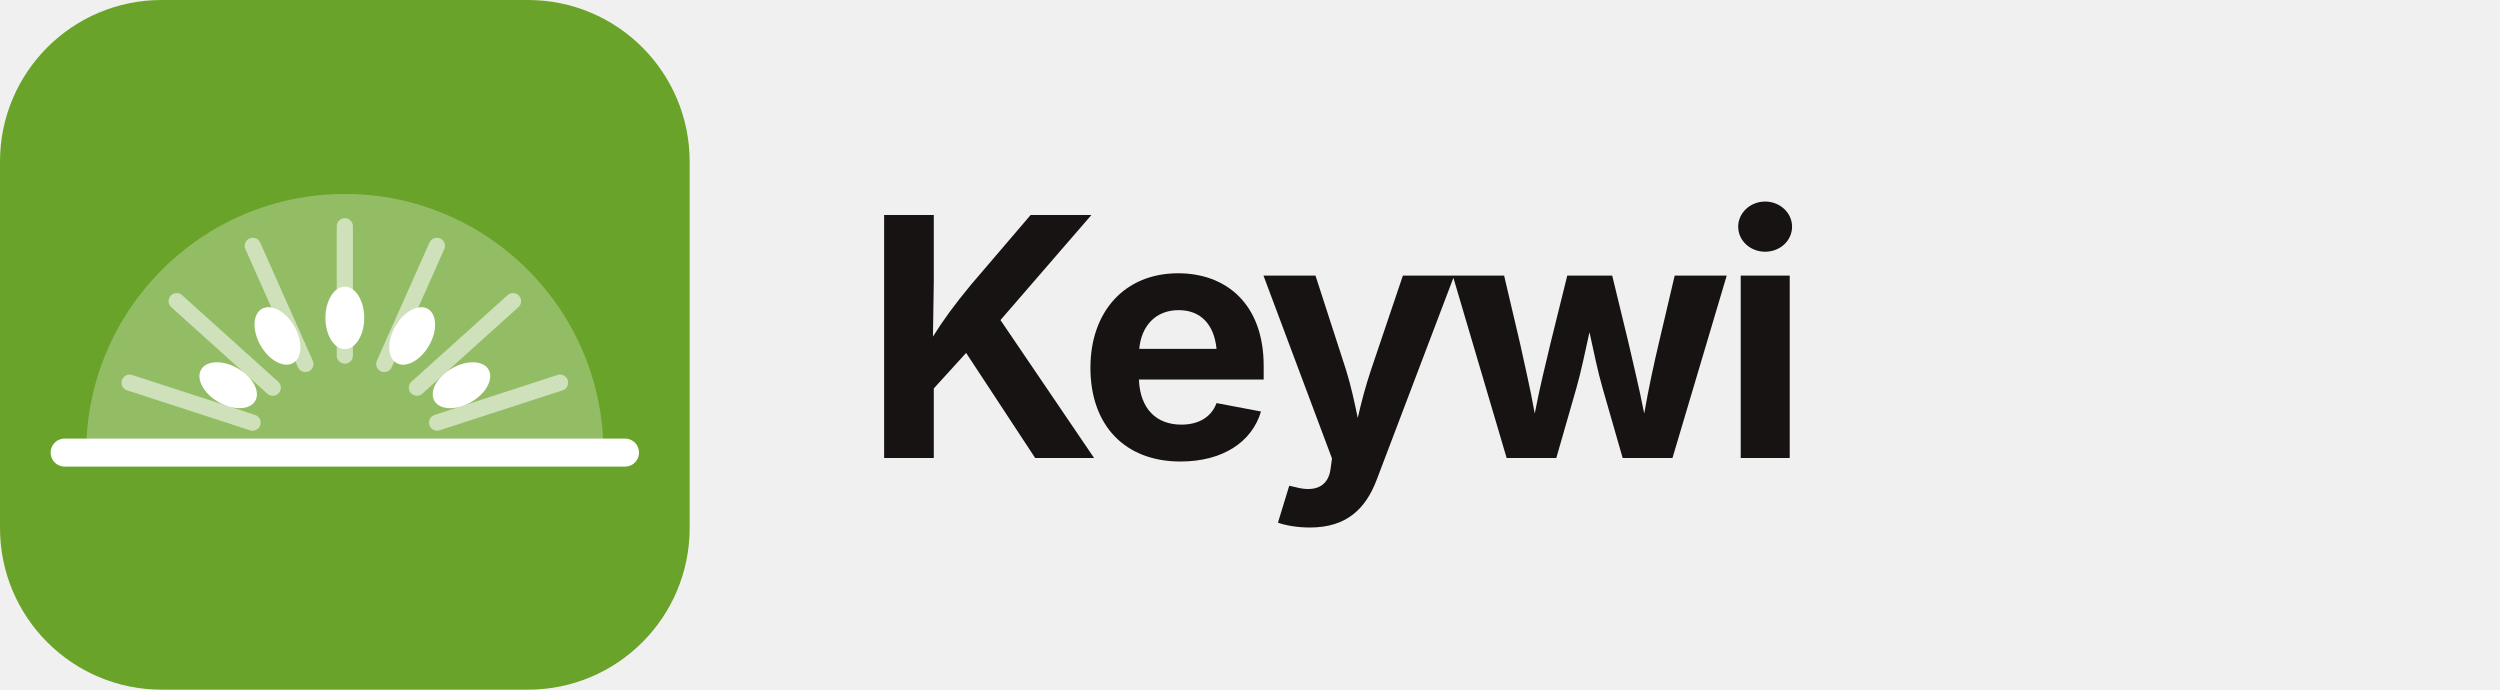
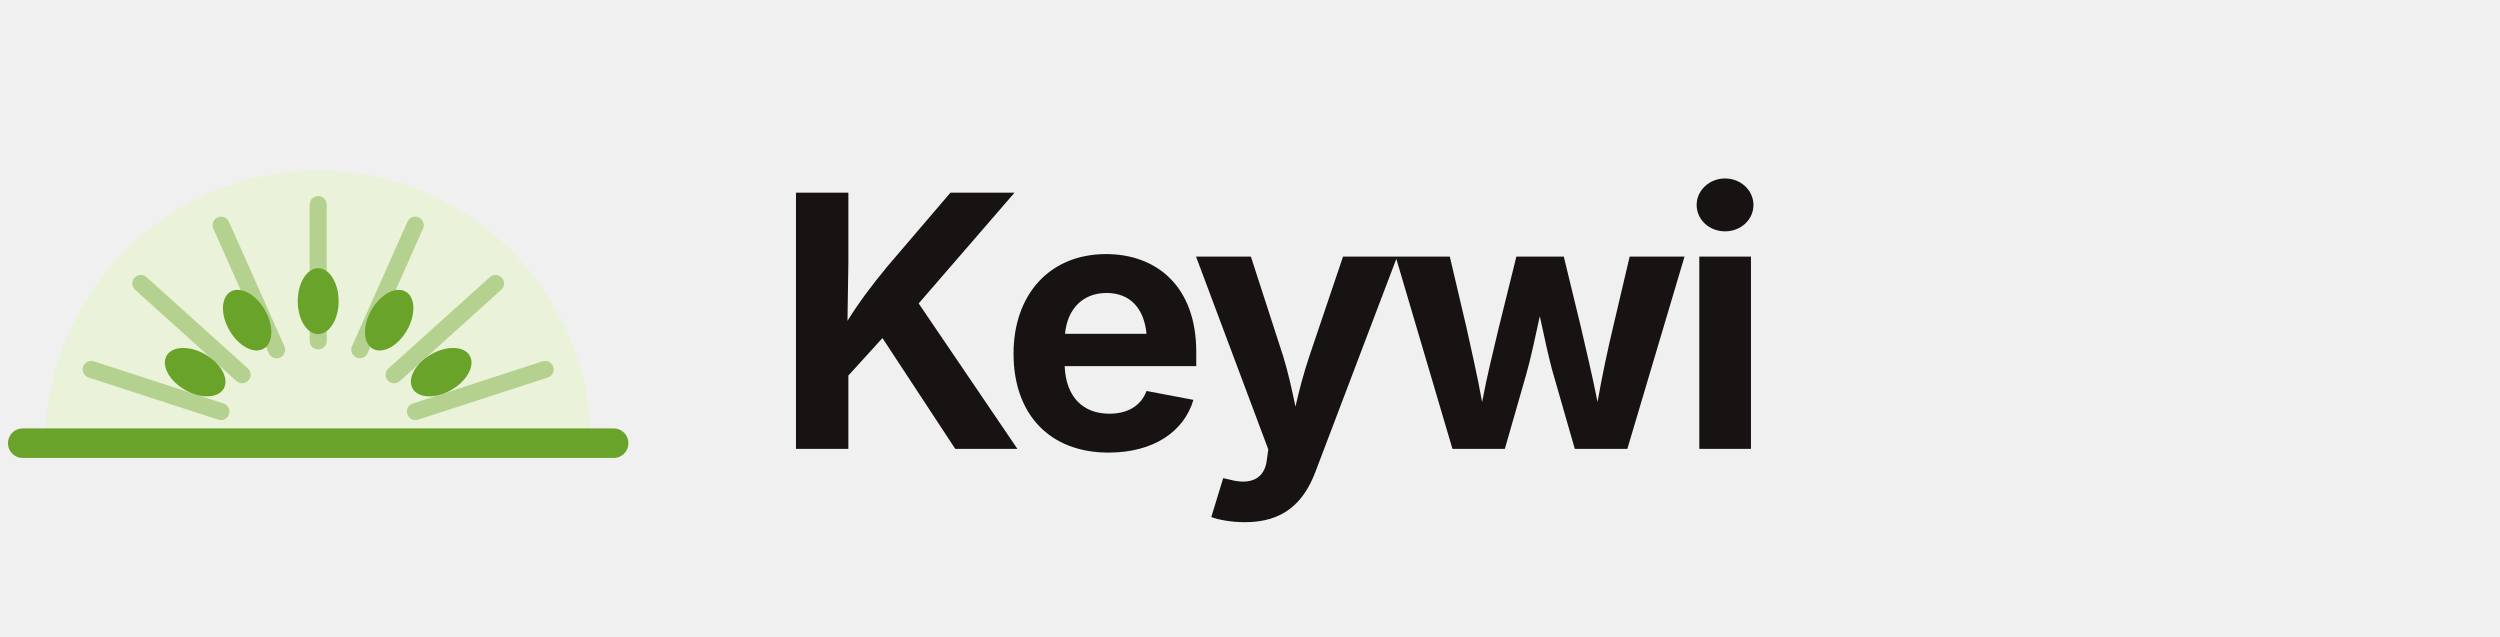
- <svg xmlns="http://www.w3.org/2000/svg" viewBox="0 0 232 64" width="232" height="64" role="img" aria-label="Keywi">
-   <rect width="64" height="64" rx="15" fill="#6AA329" />
-   <path d="M8 42 A24 24 0 0 1 56 42 Z" fill="rgba(255, 255, 255, 0.28)" />
-   <line x1="32" y1="33" x2="32" y2="21" stroke="rgba(255, 255, 255, 0.55)" stroke-width="1.5" stroke-linecap="round" transform="rotate(-72 32 42)" />
-   <line x1="32" y1="33" x2="32" y2="21" stroke="rgba(255, 255, 255, 0.55)" stroke-width="1.5" stroke-linecap="round" transform="rotate(-48 32 42)" />
-   <line x1="32" y1="33" x2="32" y2="21" stroke="rgba(255, 255, 255, 0.55)" stroke-width="1.5" stroke-linecap="round" transform="rotate(-24 32 42)" />
-   <line x1="32" y1="33" x2="32" y2="21" stroke="rgba(255, 255, 255, 0.55)" stroke-width="1.5" stroke-linecap="round" transform="rotate(0 32 42)" />
-   <line x1="32" y1="33" x2="32" y2="21" stroke="rgba(255, 255, 255, 0.55)" stroke-width="1.5" stroke-linecap="round" transform="rotate(24 32 42)" />
-   <line x1="32" y1="33" x2="32" y2="21" stroke="rgba(255, 255, 255, 0.55)" stroke-width="1.5" stroke-linecap="round" transform="rotate(48 32 42)" />
-   <line x1="32" y1="33" x2="32" y2="21" stroke="rgba(255, 255, 255, 0.55)" stroke-width="1.5" stroke-linecap="round" transform="rotate(72 32 42)" />
-   <ellipse cx="32" cy="29.5" rx="1.8" ry="2.9" fill="#FFFFFF" transform="rotate(-60 32 42)" />
-   <ellipse cx="32" cy="29.5" rx="1.8" ry="2.9" fill="#FFFFFF" transform="rotate(-30 32 42)" />
-   <ellipse cx="32" cy="29.5" rx="1.8" ry="2.9" fill="#FFFFFF" transform="rotate(0 32 42)" />
-   <ellipse cx="32" cy="29.5" rx="1.8" ry="2.9" fill="#FFFFFF" transform="rotate(30 32 42)" />
-   <ellipse cx="32" cy="29.5" rx="1.8" ry="2.9" fill="#FFFFFF" transform="rotate(60 32 42)" />
-   <line x1="6" y1="42" x2="58" y2="42" stroke="#FFFFFF" stroke-width="2.6" stroke-linecap="round" />
-   <text x="80" y="42.5" font-family="Pretendard Variable, Pretendard, -apple-system, BlinkMacSystemFont, system-ui, sans-serif" font-size="31" font-weight="700" letter-spacing="-1.1" fill="#171312">Keywi</text>
+ <svg xmlns="http://www.w3.org/2000/svg" viewBox="4 3 220 56" width="220" height="56" role="img" aria-label="Keywi">
+   <path d="M8 42 A24 24 0 0 1 56 42 Z" fill="#EAF3D9" />
+   <line x1="32" y1="33" x2="32" y2="21" stroke="rgba(106, 163, 41, 0.42)" stroke-width="1.5" stroke-linecap="round" transform="rotate(-72 32 42)" />
+   <line x1="32" y1="33" x2="32" y2="21" stroke="rgba(106, 163, 41, 0.42)" stroke-width="1.5" stroke-linecap="round" transform="rotate(-48 32 42)" />
+   <line x1="32" y1="33" x2="32" y2="21" stroke="rgba(106, 163, 41, 0.42)" stroke-width="1.5" stroke-linecap="round" transform="rotate(-24 32 42)" />
+   <line x1="32" y1="33" x2="32" y2="21" stroke="rgba(106, 163, 41, 0.42)" stroke-width="1.5" stroke-linecap="round" transform="rotate(0 32 42)" />
+   <line x1="32" y1="33" x2="32" y2="21" stroke="rgba(106, 163, 41, 0.42)" stroke-width="1.5" stroke-linecap="round" transform="rotate(24 32 42)" />
+   <line x1="32" y1="33" x2="32" y2="21" stroke="rgba(106, 163, 41, 0.42)" stroke-width="1.5" stroke-linecap="round" transform="rotate(48 32 42)" />
+   <line x1="32" y1="33" x2="32" y2="21" stroke="rgba(106, 163, 41, 0.42)" stroke-width="1.5" stroke-linecap="round" transform="rotate(72 32 42)" />
+   <ellipse cx="32" cy="29.5" rx="1.8" ry="2.9" fill="#6AA329" transform="rotate(-60 32 42)" />
+   <ellipse cx="32" cy="29.5" rx="1.8" ry="2.9" fill="#6AA329" transform="rotate(-30 32 42)" />
+   <ellipse cx="32" cy="29.5" rx="1.8" ry="2.9" fill="#6AA329" transform="rotate(0 32 42)" />
+   <ellipse cx="32" cy="29.5" rx="1.8" ry="2.9" fill="#6AA329" transform="rotate(30 32 42)" />
+   <ellipse cx="32" cy="29.5" rx="1.8" ry="2.9" fill="#6AA329" transform="rotate(60 32 42)" />
+   <line x1="6" y1="42" x2="58" y2="42" stroke="#6AA329" stroke-width="2.6" stroke-linecap="round" />
+   <text x="72" y="42.5" font-family="Pretendard Variable, Pretendard, -apple-system, BlinkMacSystemFont, system-ui, sans-serif" font-size="31" font-weight="700" letter-spacing="-1.1" fill="#171312">Keywi</text>
</svg>
